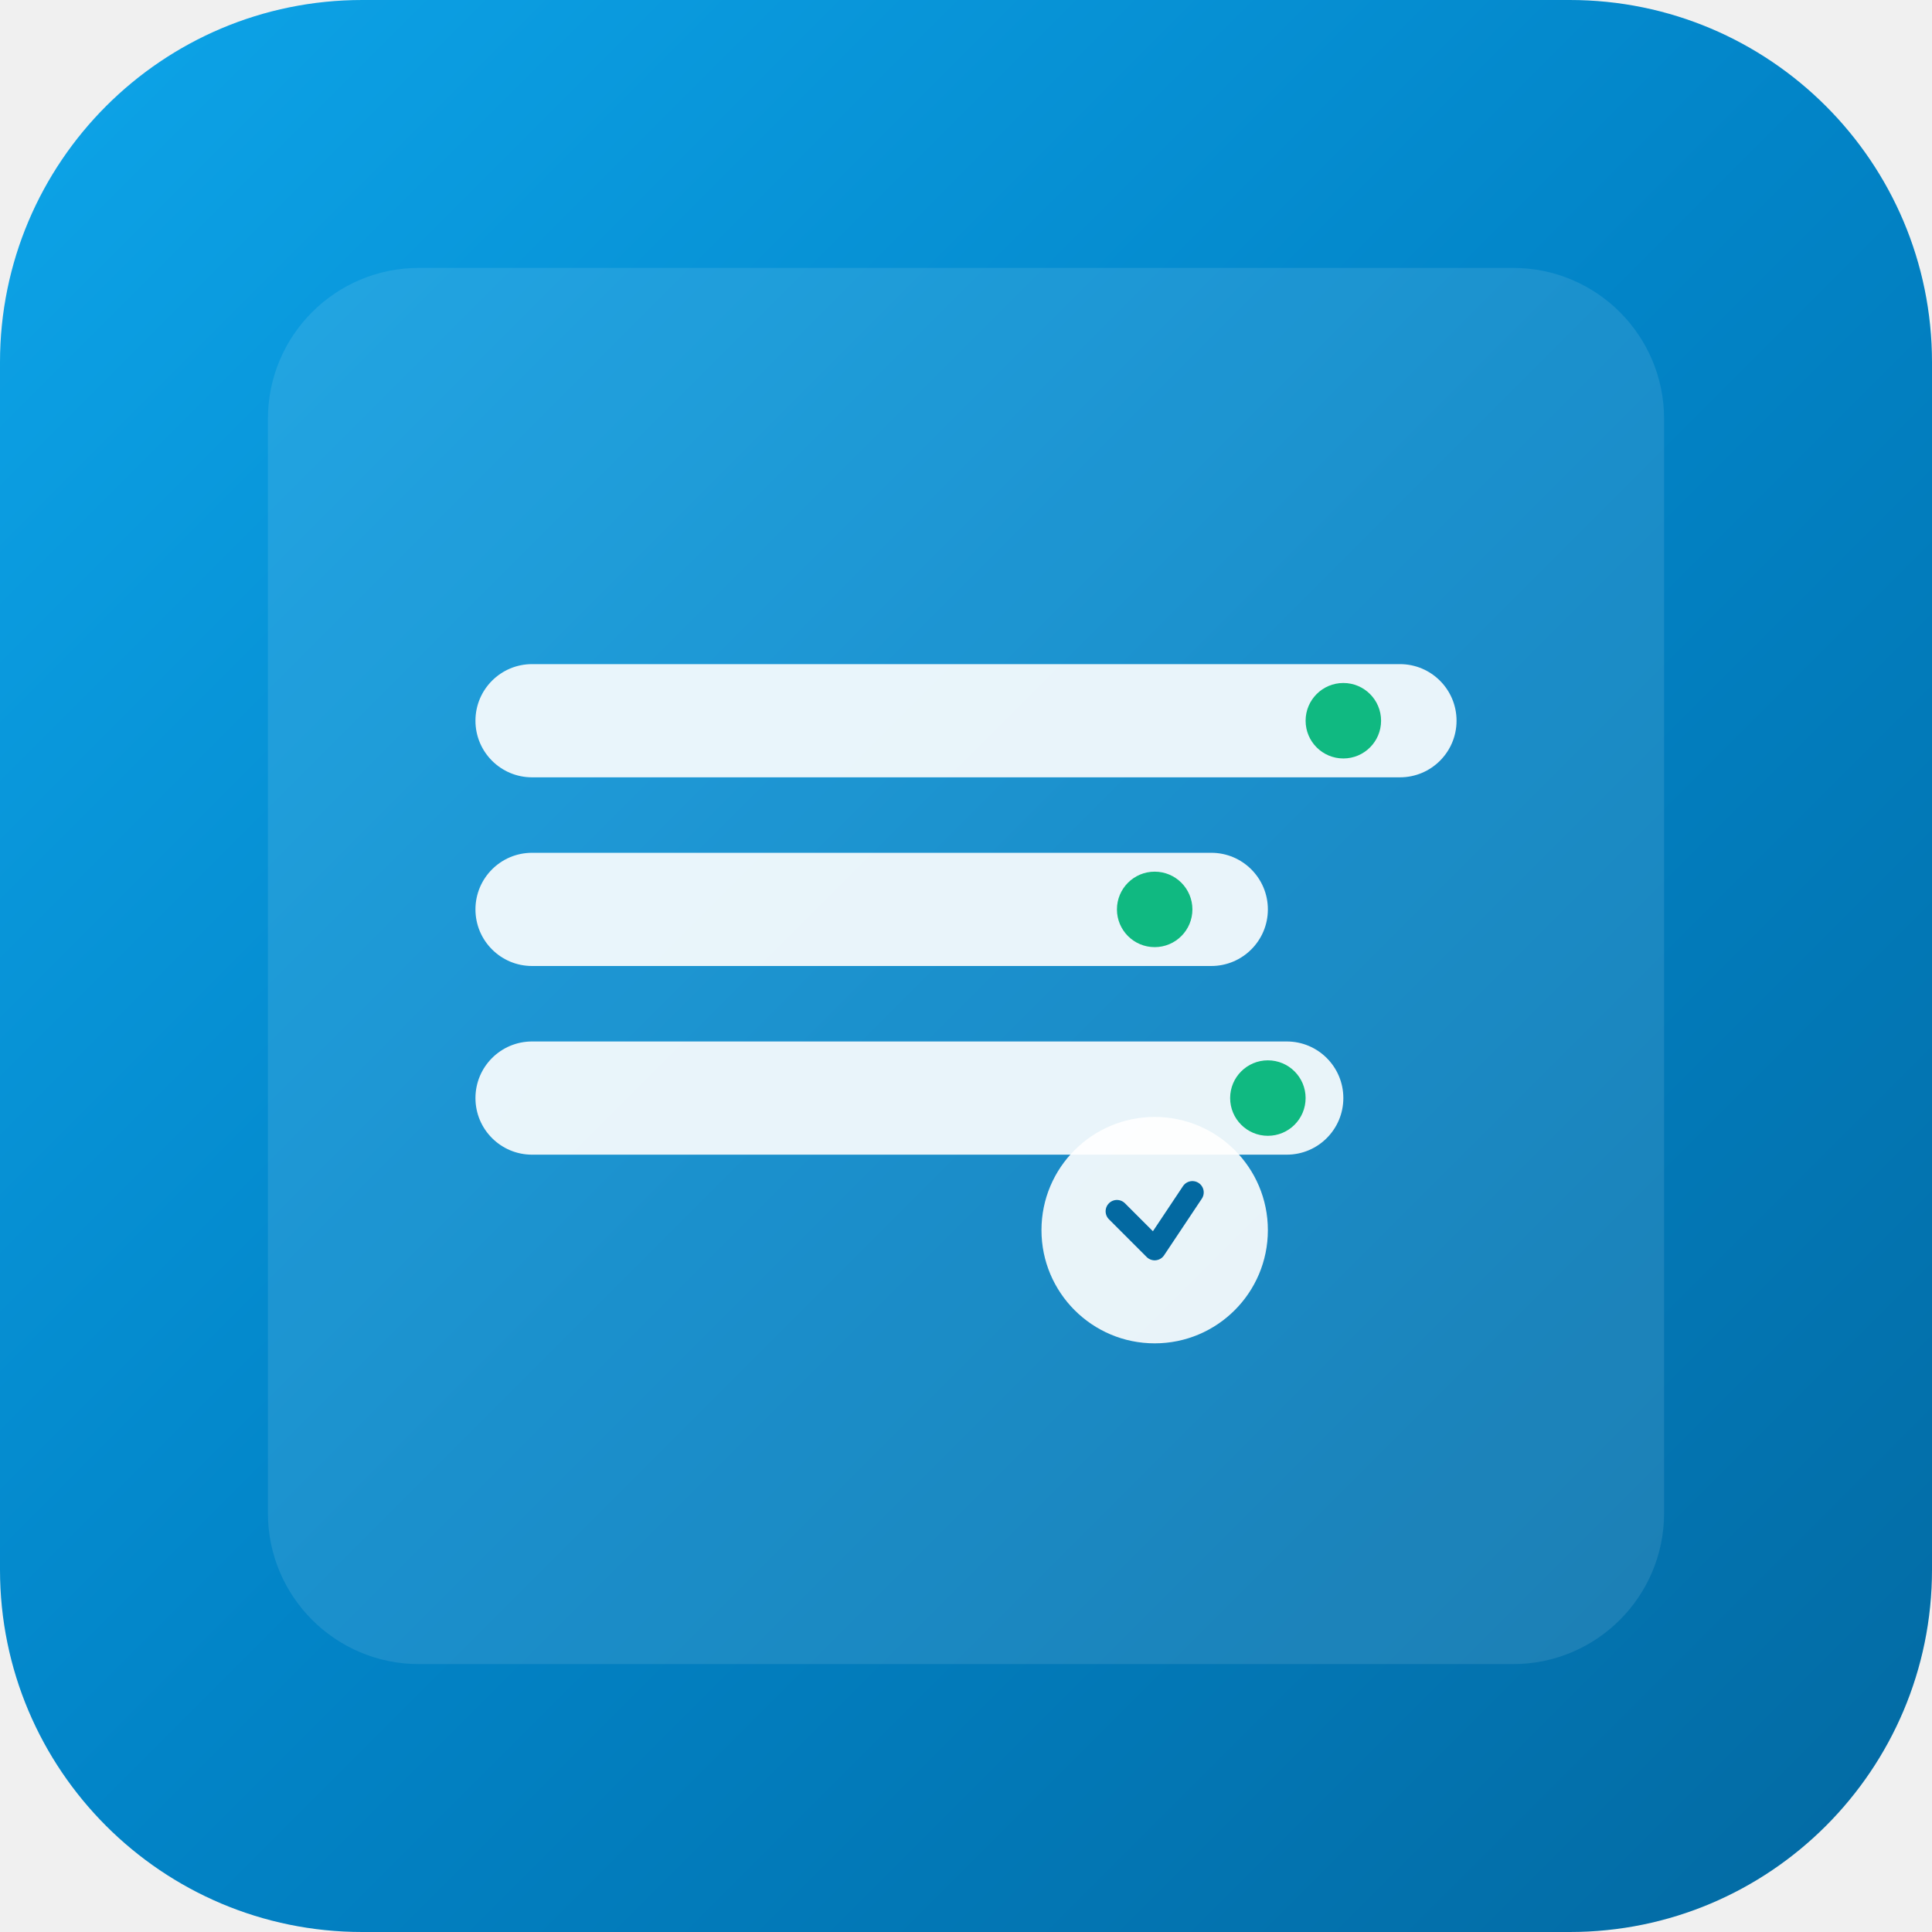
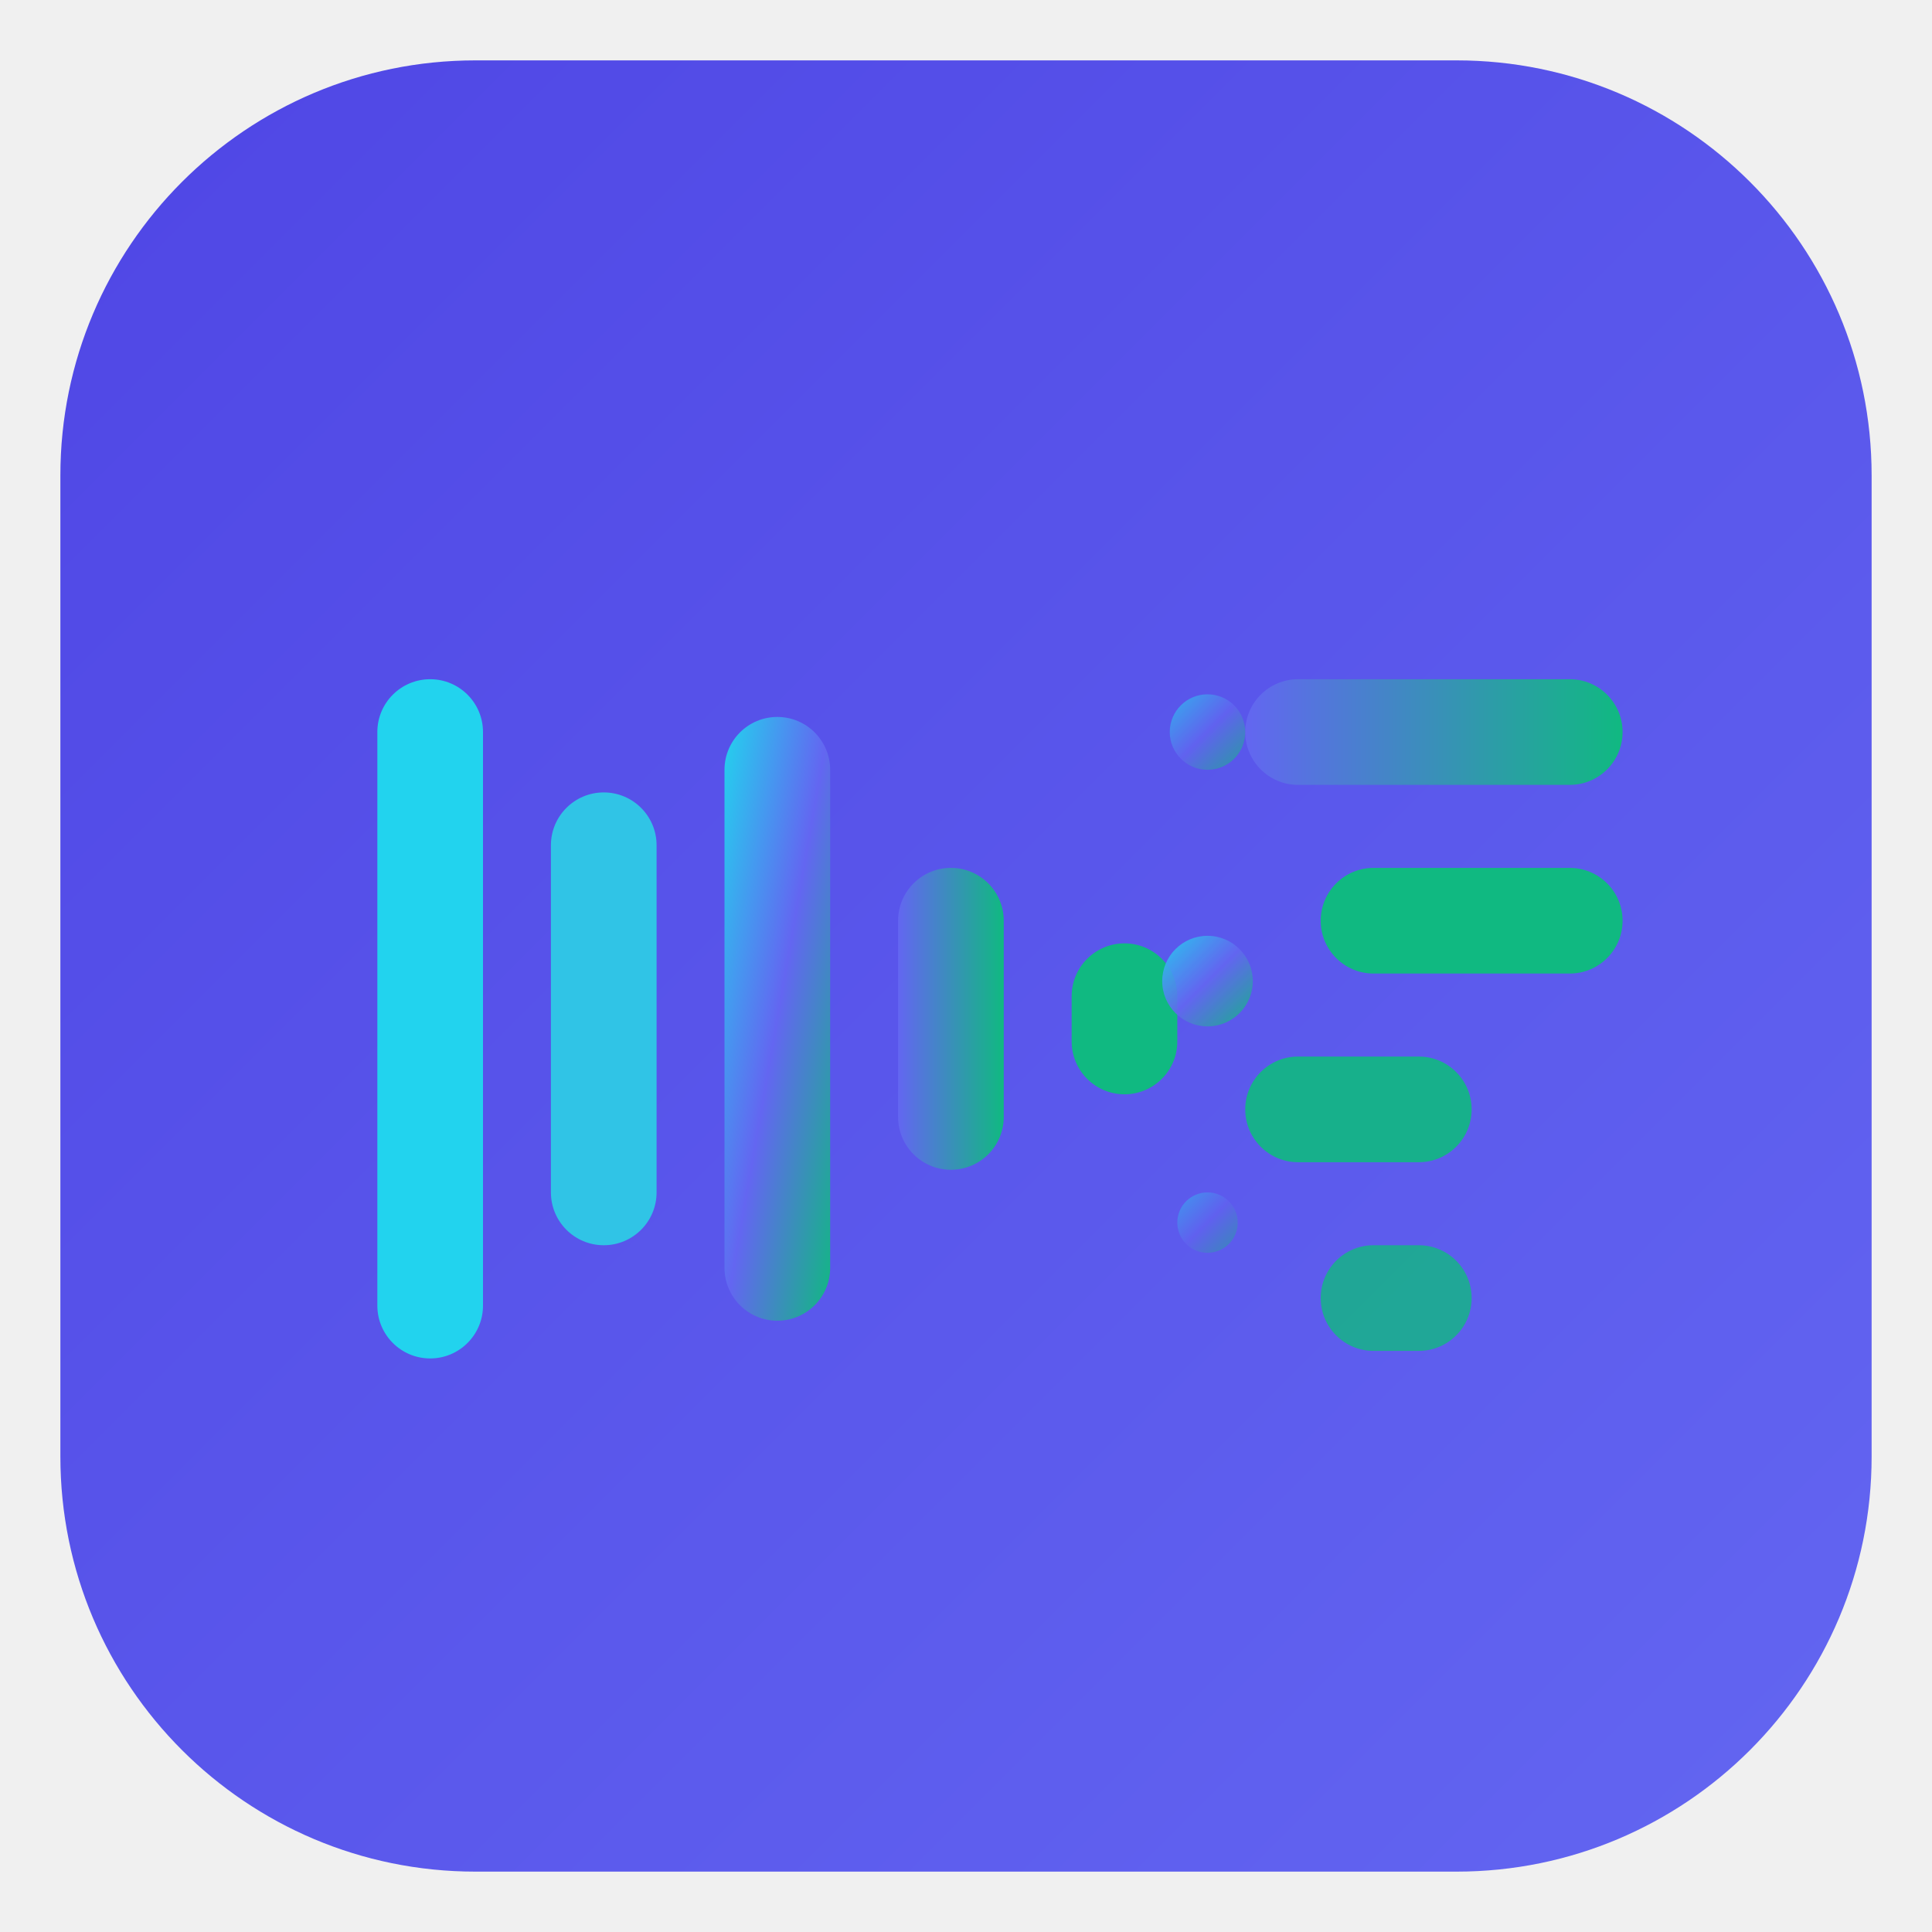
- <svg xmlns="http://www.w3.org/2000/svg" width="512" height="512" viewBox="0 0 1024 1024" fill="none">
+ <svg xmlns="http://www.w3.org/2000/svg" width="512" height="512" viewBox="0 0 1024 1024">
  <defs>
    <linearGradient id="bgGradient" x1="0%" y1="0%" x2="100%" y2="100%">
-       <stop offset="0%" stop-color="#0EA5E9" />
-       <stop offset="50%" stop-color="#0284C7" />
-       <stop offset="100%" stop-color="#0369A1" />
+       <stop offset="0%" stop-color="#4F46E5" />
+       <stop offset="100%" stop-color="#6366F1" />
+     </linearGradient>
+     <linearGradient id="textGradient" x1="0%" y1="0%" x2="100%" y2="0%">
+       <stop offset="0%" stop-color="#6366F1" />
+       <stop offset="100%" stop-color="#10B981" />
+     </linearGradient>
+     <linearGradient id="accentGradient" x1="0%" y1="0%" x2="100%" y2="100%">
+       <stop offset="0%" stop-color="#22D3EE" />
+       <stop offset="50%" stop-color="#6366F1" />
+       <stop offset="100%" stop-color="#10B981" />
    </linearGradient>
  </defs>
-   <rect width="1024" height="1024" rx="192" fill="url(#bgGradient)" />
-   <g transform="translate(102, 102)">
-     <rect x="40" y="40" width="740" height="740" rx="80" fill="white" fill-opacity="0.1" />
-     <g transform="translate(150, 250)">
-       <rect x="0" y="0" width="520" height="60" rx="30" fill="white" fill-opacity="0.9" />
-       <rect x="0" y="100" width="420" height="60" rx="30" fill="white" fill-opacity="0.9" />
-       <rect x="0" y="200" width="460" height="60" rx="30" fill="white" fill-opacity="0.9" />
-       <circle cx="460" cy="30" r="20" fill="#10B981" />
-       <circle cx="360" cy="130" r="20" fill="#10B981" />
-       <circle cx="420" cy="230" r="20" fill="#10B981" />
-     </g>
-     <g transform="translate(380, 420)">
-       <circle cx="130" cy="130" r="60" fill="white" fill-opacity="0.9" />
-       <path d="M 110 120 L 130 140 L 150 110" stroke="#0369A1" stroke-width="12" fill="none" stroke-linecap="round" stroke-linejoin="round" />
-     </g>
+   <rect x="32" y="32" width="960" height="960" rx="220" fill="url(#bgGradient)" />
+   <g transform="translate(160, 240)">
+     <rect x="40" y="120" width="56" height="360" rx="28" fill="#22D3EE" />
+     <rect x="132" y="180" width="56" height="240" rx="28" fill="#30C4E6" />
+     <rect x="224" y="140" width="56" height="320" rx="28" fill="url(#accentGradient)" />
+     <rect x="316" y="220" width="56" height="160" rx="28" fill="url(#textGradient)" />
+     <rect x="408" y="260" width="56" height="80" rx="28" fill="#10B981" />
+     <rect x="500" y="120" width="200" height="56" rx="28" fill="url(#textGradient)" />
+     <rect x="540" y="220" width="160" height="56" rx="28" fill="#10B981" />
+     <rect x="500" y="320" width="120" height="56" rx="28" fill="#10B981" opacity="0.9" />
+     <rect x="540" y="420" width="80" height="56" rx="28" fill="#10B981" opacity="0.8" />
+     <circle cx="480" cy="280" r="24" fill="url(#accentGradient)" opacity="0.9" />
+     <circle cx="480" cy="148" r="20" fill="url(#accentGradient)" opacity="0.7" />
+     <circle cx="480" cy="408" r="16" fill="url(#accentGradient)" opacity="0.5" />
  </g>
</svg>
